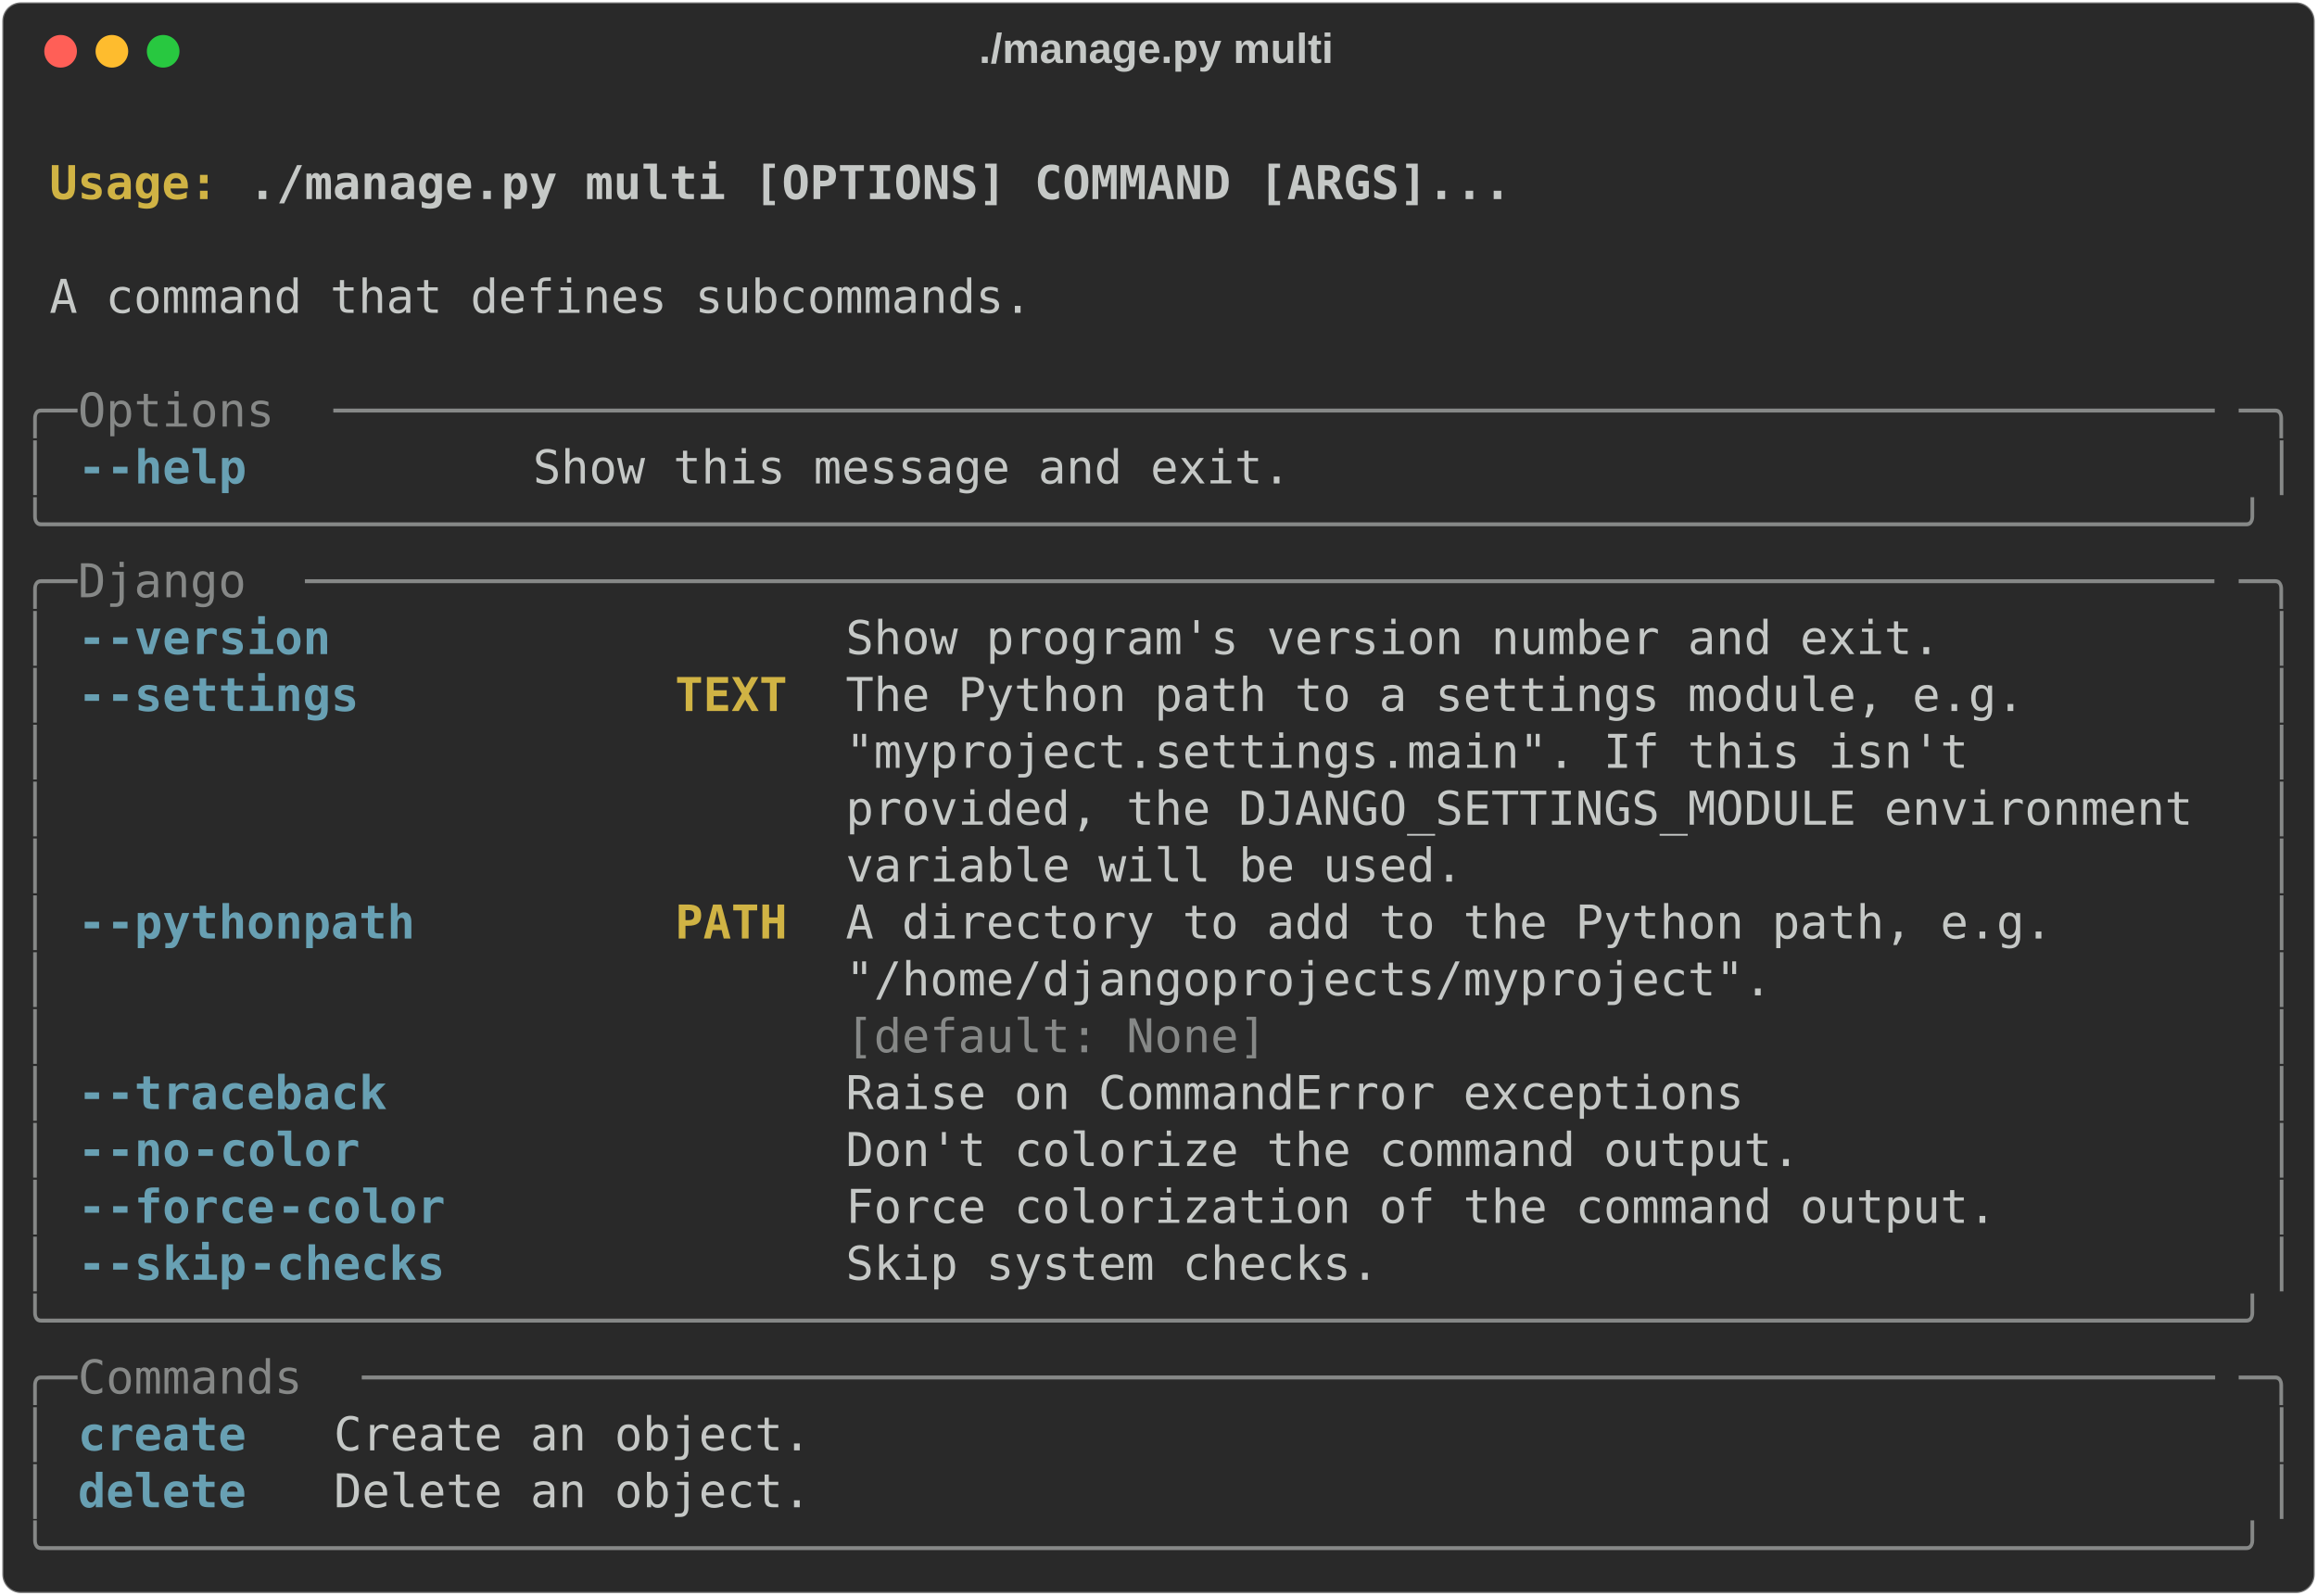
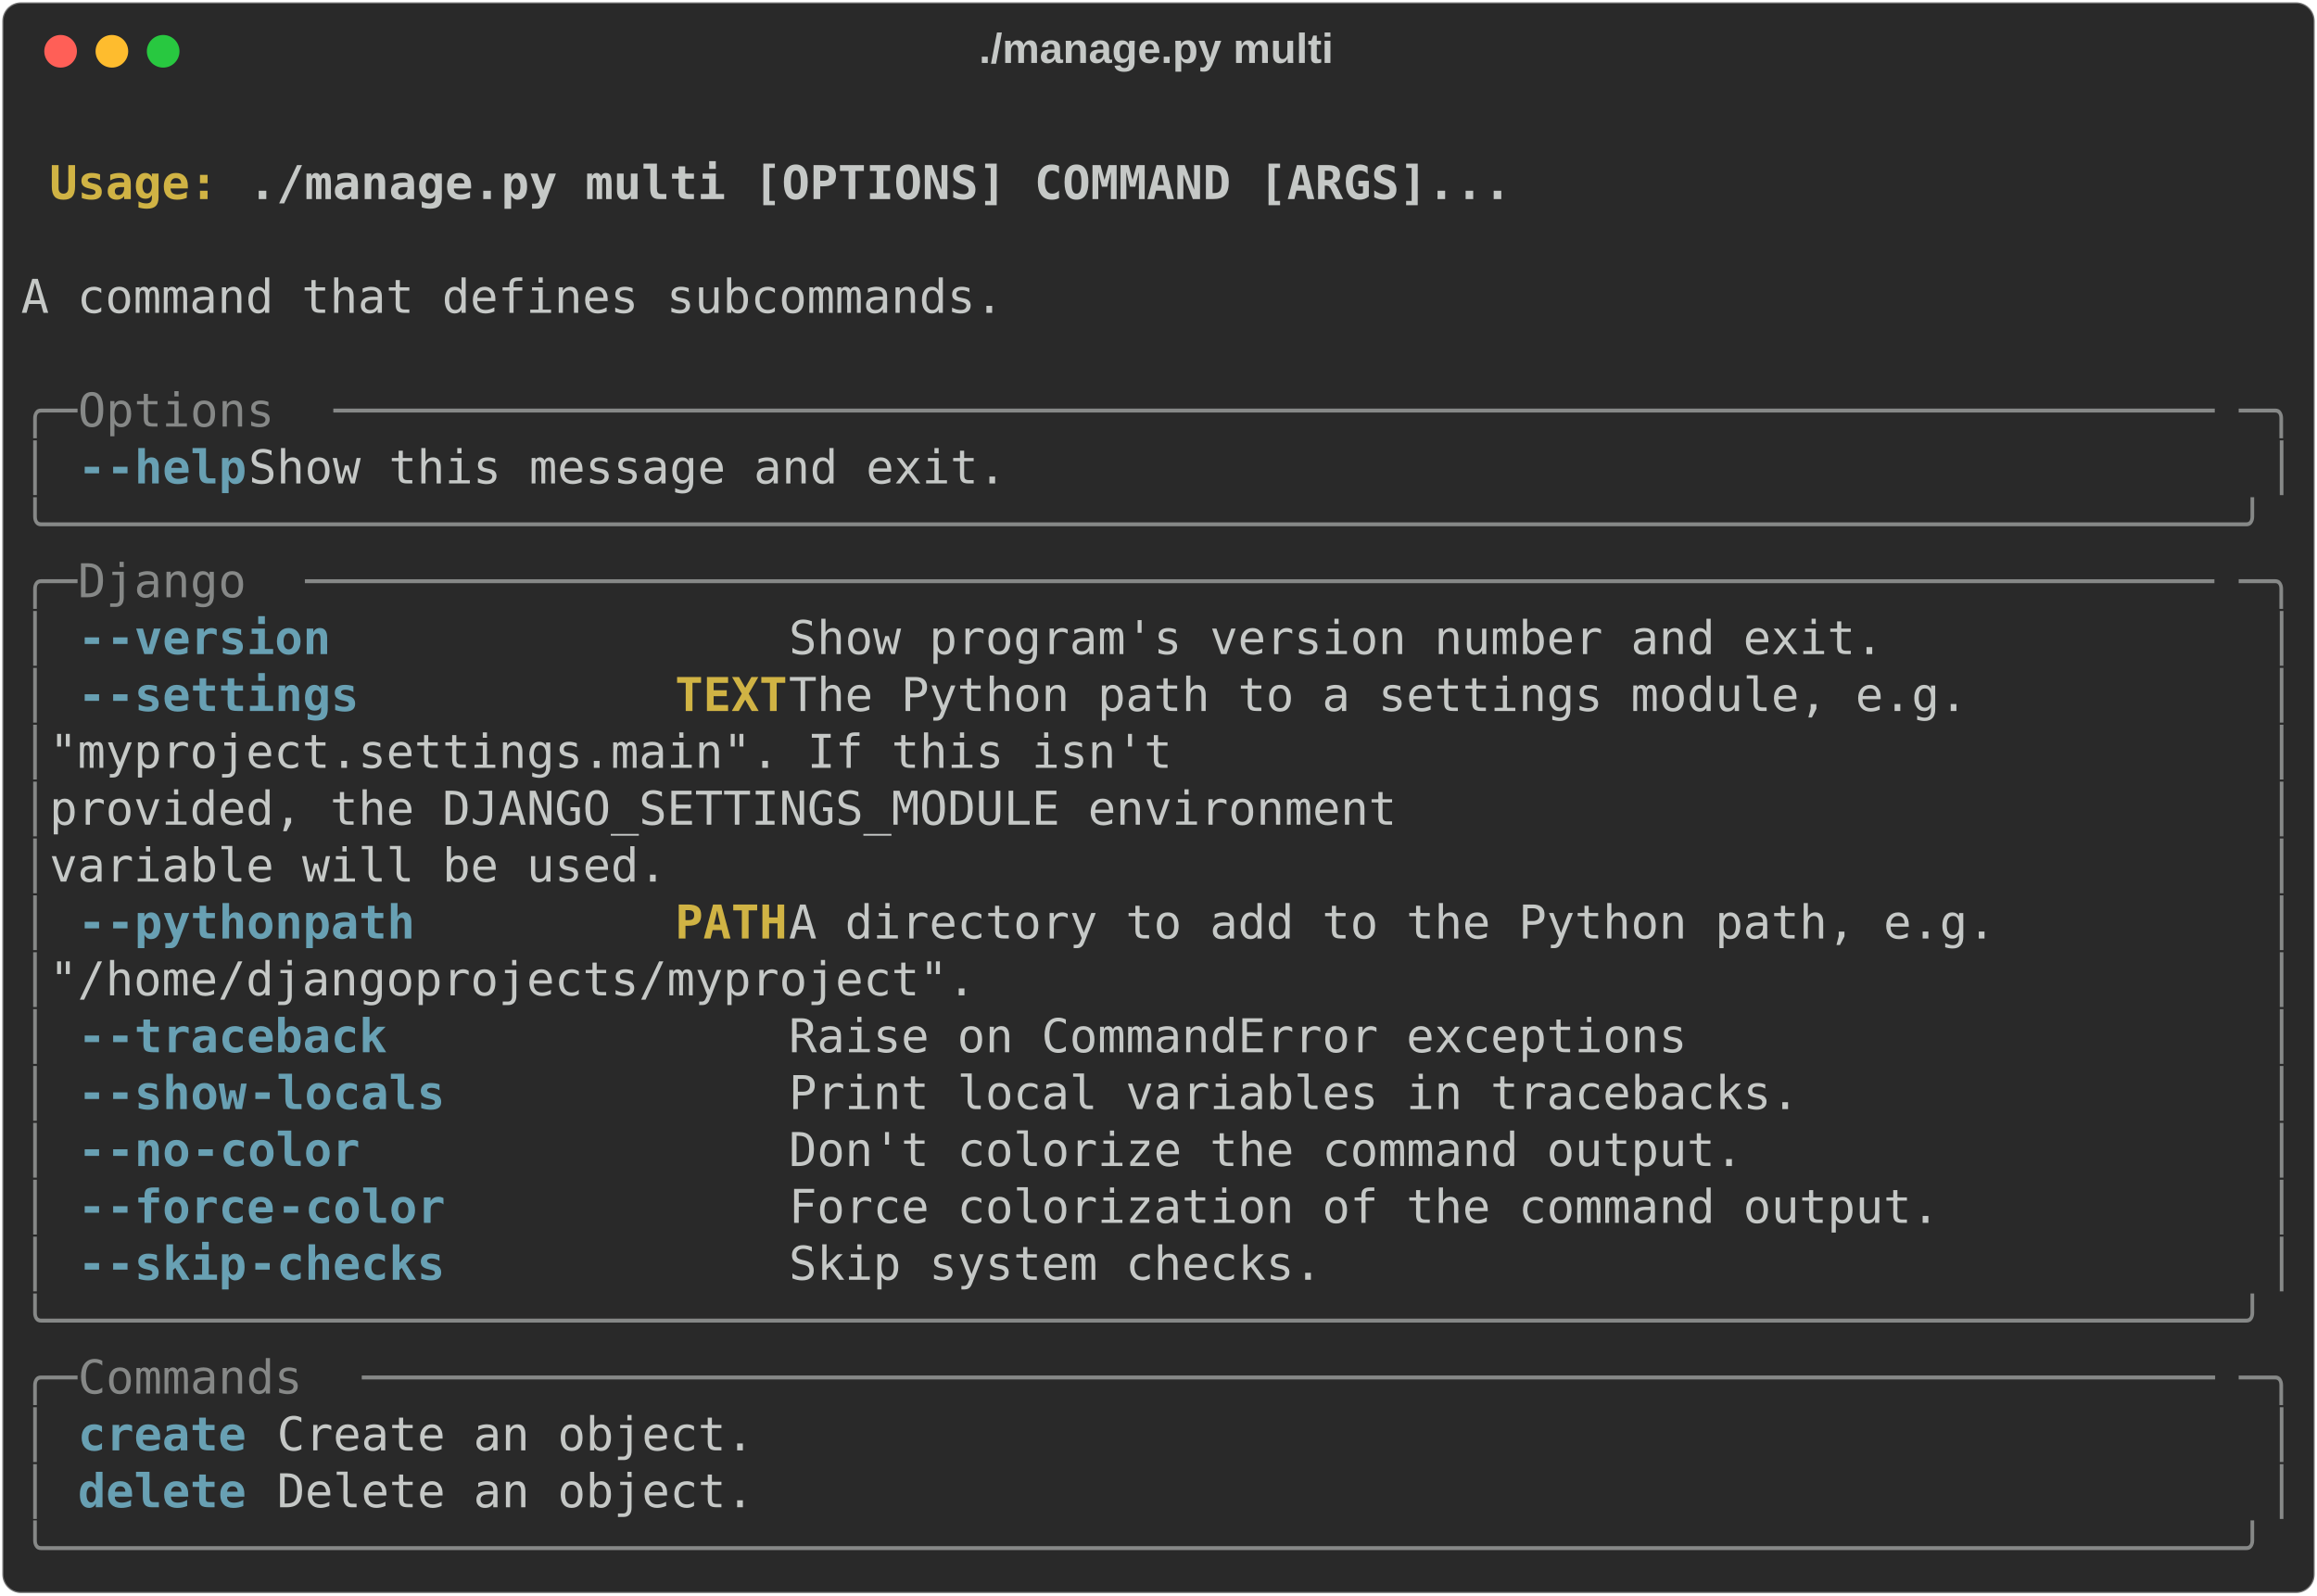
<svg xmlns="http://www.w3.org/2000/svg" class="rich-terminal" viewBox="0 0 994 684.4">
  <style>

    @font-face {
        font-family: "Fira Code";
        src: local("FiraCode-Regular"),
                url("https://cdnjs.cloudflare.com/ajax/libs/firacode/6.2.0/woff2/FiraCode-Regular.woff2") format("woff2"),
                url("https://cdnjs.cloudflare.com/ajax/libs/firacode/6.2.0/woff/FiraCode-Regular.woff") format("woff");
        font-style: normal;
        font-weight: 400;
    }
    @font-face {
        font-family: "Fira Code";
        src: local("FiraCode-Bold"),
                url("https://cdnjs.cloudflare.com/ajax/libs/firacode/6.2.0/woff2/FiraCode-Bold.woff2") format("woff2"),
                url("https://cdnjs.cloudflare.com/ajax/libs/firacode/6.2.0/woff/FiraCode-Bold.woff") format("woff");
        font-style: bold;
        font-weight: 700;
    }

-     .terminal-323946159-matrix {
+     .terminal-4016376267-matrix {
        font-family: Fira Code, monospace;
        font-size: 20px;
        line-height: 24.4px;
        font-variant-east-asian: full-width;
    }

-     .terminal-323946159-title {
+     .terminal-4016376267-title {
        font-size: 18px;
        font-weight: bold;
        font-family: arial;
    }

-     .terminal-323946159-r1 { fill: #c5c8c6;font-weight: bold }
- .terminal-323946159-r2 { fill: #c5c8c6 }
- .terminal-323946159-r3 { fill: #d0b344;font-weight: bold }
- .terminal-323946159-r4 { fill: #868887 }
- .terminal-323946159-r5 { fill: #68a0b3;font-weight: bold }
+     .terminal-4016376267-r1 { fill: #c5c8c6;font-weight: bold }
+ .terminal-4016376267-r2 { fill: #c5c8c6 }
+ .terminal-4016376267-r3 { fill: #d0b344;font-weight: bold }
+ .terminal-4016376267-r4 { fill: #868887 }
+ .terminal-4016376267-r5 { fill: #68a0b3;font-weight: bold }
    </style>
  <defs>
-     <clipPath id="terminal-323946159-clip-terminal">
+     <clipPath id="terminal-4016376267-clip-terminal">
      <rect x="0" y="0" width="975.0" height="633.4" />
    </clipPath>
-     <clipPath id="terminal-323946159-line-0">
+     <clipPath id="terminal-4016376267-line-0">
      <rect x="0" y="1.5" width="976" height="24.65" />
    </clipPath>
-     <clipPath id="terminal-323946159-line-1">
+     <clipPath id="terminal-4016376267-line-1">
      <rect x="0" y="25.9" width="976" height="24.65" />
    </clipPath>
-     <clipPath id="terminal-323946159-line-2">
+     <clipPath id="terminal-4016376267-line-2">
      <rect x="0" y="50.3" width="976" height="24.65" />
    </clipPath>
-     <clipPath id="terminal-323946159-line-3">
+     <clipPath id="terminal-4016376267-line-3">
      <rect x="0" y="74.7" width="976" height="24.65" />
    </clipPath>
-     <clipPath id="terminal-323946159-line-4">
+     <clipPath id="terminal-4016376267-line-4">
      <rect x="0" y="99.1" width="976" height="24.65" />
    </clipPath>
-     <clipPath id="terminal-323946159-line-5">
+     <clipPath id="terminal-4016376267-line-5">
      <rect x="0" y="123.5" width="976" height="24.65" />
    </clipPath>
-     <clipPath id="terminal-323946159-line-6">
+     <clipPath id="terminal-4016376267-line-6">
      <rect x="0" y="147.9" width="976" height="24.65" />
    </clipPath>
-     <clipPath id="terminal-323946159-line-7">
+     <clipPath id="terminal-4016376267-line-7">
      <rect x="0" y="172.3" width="976" height="24.65" />
    </clipPath>
-     <clipPath id="terminal-323946159-line-8">
+     <clipPath id="terminal-4016376267-line-8">
      <rect x="0" y="196.7" width="976" height="24.65" />
    </clipPath>
-     <clipPath id="terminal-323946159-line-9">
+     <clipPath id="terminal-4016376267-line-9">
      <rect x="0" y="221.1" width="976" height="24.65" />
    </clipPath>
-     <clipPath id="terminal-323946159-line-10">
+     <clipPath id="terminal-4016376267-line-10">
      <rect x="0" y="245.5" width="976" height="24.65" />
    </clipPath>
-     <clipPath id="terminal-323946159-line-11">
+     <clipPath id="terminal-4016376267-line-11">
      <rect x="0" y="269.9" width="976" height="24.65" />
    </clipPath>
-     <clipPath id="terminal-323946159-line-12">
+     <clipPath id="terminal-4016376267-line-12">
      <rect x="0" y="294.3" width="976" height="24.65" />
    </clipPath>
-     <clipPath id="terminal-323946159-line-13">
+     <clipPath id="terminal-4016376267-line-13">
      <rect x="0" y="318.7" width="976" height="24.65" />
    </clipPath>
-     <clipPath id="terminal-323946159-line-14">
+     <clipPath id="terminal-4016376267-line-14">
      <rect x="0" y="343.1" width="976" height="24.65" />
    </clipPath>
-     <clipPath id="terminal-323946159-line-15">
+     <clipPath id="terminal-4016376267-line-15">
      <rect x="0" y="367.5" width="976" height="24.65" />
    </clipPath>
-     <clipPath id="terminal-323946159-line-16">
+     <clipPath id="terminal-4016376267-line-16">
      <rect x="0" y="391.9" width="976" height="24.65" />
    </clipPath>
-     <clipPath id="terminal-323946159-line-17">
+     <clipPath id="terminal-4016376267-line-17">
      <rect x="0" y="416.3" width="976" height="24.65" />
    </clipPath>
-     <clipPath id="terminal-323946159-line-18">
+     <clipPath id="terminal-4016376267-line-18">
      <rect x="0" y="440.7" width="976" height="24.65" />
    </clipPath>
-     <clipPath id="terminal-323946159-line-19">
+     <clipPath id="terminal-4016376267-line-19">
      <rect x="0" y="465.1" width="976" height="24.65" />
    </clipPath>
-     <clipPath id="terminal-323946159-line-20">
+     <clipPath id="terminal-4016376267-line-20">
      <rect x="0" y="489.5" width="976" height="24.65" />
    </clipPath>
-     <clipPath id="terminal-323946159-line-21">
+     <clipPath id="terminal-4016376267-line-21">
      <rect x="0" y="513.9" width="976" height="24.65" />
    </clipPath>
-     <clipPath id="terminal-323946159-line-22">
+     <clipPath id="terminal-4016376267-line-22">
      <rect x="0" y="538.3" width="976" height="24.65" />
    </clipPath>
-     <clipPath id="terminal-323946159-line-23">
+     <clipPath id="terminal-4016376267-line-23">
      <rect x="0" y="562.7" width="976" height="24.65" />
    </clipPath>
-     <clipPath id="terminal-323946159-line-24">
+     <clipPath id="terminal-4016376267-line-24">
      <rect x="0" y="587.1" width="976" height="24.65" />
    </clipPath>
  </defs>
  <rect fill="#292929" stroke="rgba(255,255,255,0.35)" stroke-width="1" x="1" y="1" width="992" height="682.4" rx="8" />
-   <text class="terminal-323946159-title" fill="#c5c8c6" text-anchor="middle" x="496" y="27">./manage.py multi</text>
+   <text class="terminal-4016376267-title" fill="#c5c8c6" text-anchor="middle" x="496" y="27">./manage.py multi</text>
  <g transform="translate(26,22)">
    <circle cx="0" cy="0" r="7" fill="#ff5f57" />
    <circle cx="22" cy="0" r="7" fill="#febc2e" />
    <circle cx="44" cy="0" r="7" fill="#28c840" />
  </g>
-   <g transform="translate(9, 41)" clip-path="url(#terminal-323946159-clip-terminal)">
-     <g class="terminal-323946159-matrix">
-       <text class="terminal-323946159-r2" x="976" y="20" textLength="12.2" clip-path="url(#terminal-323946159-line-0)">
- </text>
-       <text class="terminal-323946159-r3" x="12.2" y="44.4" textLength="85.4" clip-path="url(#terminal-323946159-line-1)">Usage: </text>
-       <text class="terminal-323946159-r1" x="97.6" y="44.4" textLength="549" clip-path="url(#terminal-323946159-line-1)">./manage.py multi [OPTIONS] COMMAND [ARGS]...</text>
-       <text class="terminal-323946159-r2" x="976" y="44.4" textLength="12.2" clip-path="url(#terminal-323946159-line-1)">
- </text>
-       <text class="terminal-323946159-r2" x="976" y="68.8" textLength="12.2" clip-path="url(#terminal-323946159-line-2)">
- </text>
-       <text class="terminal-323946159-r2" x="12.2" y="93.2" textLength="427" clip-path="url(#terminal-323946159-line-3)">A command that defines subcommands.</text>
-       <text class="terminal-323946159-r2" x="976" y="93.2" textLength="12.2" clip-path="url(#terminal-323946159-line-3)">
- </text>
-       <text class="terminal-323946159-r2" x="976" y="117.6" textLength="12.2" clip-path="url(#terminal-323946159-line-4)">
- </text>
-       <text class="terminal-323946159-r4" x="0" y="142" textLength="24.4" clip-path="url(#terminal-323946159-line-5)">╭─</text>
-       <text class="terminal-323946159-r4" x="24.4" y="142" textLength="109.8" clip-path="url(#terminal-323946159-line-5)"> Options </text>
-       <text class="terminal-323946159-r4" x="134.2" y="142" textLength="817.4" clip-path="url(#terminal-323946159-line-5)">───────────────────────────────────────────────────────────────────</text>
-       <text class="terminal-323946159-r4" x="951.6" y="142" textLength="24.4" clip-path="url(#terminal-323946159-line-5)">─╮</text>
-       <text class="terminal-323946159-r2" x="976" y="142" textLength="12.2" clip-path="url(#terminal-323946159-line-5)">
- </text>
-       <text class="terminal-323946159-r4" x="0" y="166.4" textLength="12.2" clip-path="url(#terminal-323946159-line-6)">│</text>
-       <text class="terminal-323946159-r5" x="24.4" y="166.4" textLength="12.2" clip-path="url(#terminal-323946159-line-6)">-</text>
-       <text class="terminal-323946159-r5" x="36.6" y="166.4" textLength="61" clip-path="url(#terminal-323946159-line-6)">-help</text>
-       <text class="terminal-323946159-r2" x="219.6" y="166.4" textLength="329.4" clip-path="url(#terminal-323946159-line-6)">Show this message and exit.</text>
-       <text class="terminal-323946159-r4" x="963.8" y="166.4" textLength="12.2" clip-path="url(#terminal-323946159-line-6)">│</text>
-       <text class="terminal-323946159-r2" x="976" y="166.4" textLength="12.2" clip-path="url(#terminal-323946159-line-6)">
- </text>
-       <text class="terminal-323946159-r4" x="0" y="190.8" textLength="976" clip-path="url(#terminal-323946159-line-7)">╰──────────────────────────────────────────────────────────────────────────────╯</text>
-       <text class="terminal-323946159-r2" x="976" y="190.8" textLength="12.2" clip-path="url(#terminal-323946159-line-7)">
- </text>
-       <text class="terminal-323946159-r4" x="0" y="215.2" textLength="24.4" clip-path="url(#terminal-323946159-line-8)">╭─</text>
-       <text class="terminal-323946159-r4" x="24.4" y="215.2" textLength="97.6" clip-path="url(#terminal-323946159-line-8)"> Django </text>
-       <text class="terminal-323946159-r4" x="122" y="215.2" textLength="829.6" clip-path="url(#terminal-323946159-line-8)">────────────────────────────────────────────────────────────────────</text>
-       <text class="terminal-323946159-r4" x="951.6" y="215.2" textLength="24.4" clip-path="url(#terminal-323946159-line-8)">─╮</text>
-       <text class="terminal-323946159-r2" x="976" y="215.2" textLength="12.2" clip-path="url(#terminal-323946159-line-8)">
- </text>
-       <text class="terminal-323946159-r4" x="0" y="239.6" textLength="12.2" clip-path="url(#terminal-323946159-line-9)">│</text>
-       <text class="terminal-323946159-r5" x="24.4" y="239.6" textLength="12.2" clip-path="url(#terminal-323946159-line-9)">-</text>
-       <text class="terminal-323946159-r5" x="36.6" y="239.6" textLength="97.6" clip-path="url(#terminal-323946159-line-9)">-version</text>
-       <text class="terminal-323946159-r2" x="353.8" y="239.6" textLength="475.8" clip-path="url(#terminal-323946159-line-9)">Show program's version number and exit.</text>
-       <text class="terminal-323946159-r4" x="963.8" y="239.6" textLength="12.2" clip-path="url(#terminal-323946159-line-9)">│</text>
-       <text class="terminal-323946159-r2" x="976" y="239.6" textLength="12.2" clip-path="url(#terminal-323946159-line-9)">
- </text>
-       <text class="terminal-323946159-r4" x="0" y="264" textLength="12.2" clip-path="url(#terminal-323946159-line-10)">│</text>
-       <text class="terminal-323946159-r5" x="24.4" y="264" textLength="12.2" clip-path="url(#terminal-323946159-line-10)">-</text>
-       <text class="terminal-323946159-r5" x="36.6" y="264" textLength="109.8" clip-path="url(#terminal-323946159-line-10)">-settings</text>
-       <text class="terminal-323946159-r3" x="280.6" y="264" textLength="48.8" clip-path="url(#terminal-323946159-line-10)">TEXT</text>
-       <text class="terminal-323946159-r2" x="353.8" y="264" textLength="597.8" clip-path="url(#terminal-323946159-line-10)">The Python path to a settings module, e.g.       </text>
-       <text class="terminal-323946159-r4" x="963.8" y="264" textLength="12.2" clip-path="url(#terminal-323946159-line-10)">│</text>
-       <text class="terminal-323946159-r2" x="976" y="264" textLength="12.2" clip-path="url(#terminal-323946159-line-10)">
- </text>
-       <text class="terminal-323946159-r4" x="0" y="288.4" textLength="12.2" clip-path="url(#terminal-323946159-line-11)">│</text>
-       <text class="terminal-323946159-r2" x="353.8" y="288.4" textLength="597.8" clip-path="url(#terminal-323946159-line-11)">"myproject.settings.main". If this isn't         </text>
-       <text class="terminal-323946159-r4" x="963.8" y="288.4" textLength="12.2" clip-path="url(#terminal-323946159-line-11)">│</text>
-       <text class="terminal-323946159-r2" x="976" y="288.4" textLength="12.2" clip-path="url(#terminal-323946159-line-11)">
- </text>
-       <text class="terminal-323946159-r4" x="0" y="312.8" textLength="12.2" clip-path="url(#terminal-323946159-line-12)">│</text>
-       <text class="terminal-323946159-r2" x="353.8" y="312.8" textLength="597.8" clip-path="url(#terminal-323946159-line-12)">provided, the DJANGO_SETTINGS_MODULE environment </text>
-       <text class="terminal-323946159-r4" x="963.8" y="312.8" textLength="12.2" clip-path="url(#terminal-323946159-line-12)">│</text>
-       <text class="terminal-323946159-r2" x="976" y="312.8" textLength="12.2" clip-path="url(#terminal-323946159-line-12)">
- </text>
-       <text class="terminal-323946159-r4" x="0" y="337.2" textLength="12.2" clip-path="url(#terminal-323946159-line-13)">│</text>
-       <text class="terminal-323946159-r2" x="353.8" y="337.2" textLength="597.8" clip-path="url(#terminal-323946159-line-13)">variable will be used.                           </text>
-       <text class="terminal-323946159-r4" x="963.8" y="337.2" textLength="12.2" clip-path="url(#terminal-323946159-line-13)">│</text>
-       <text class="terminal-323946159-r2" x="976" y="337.2" textLength="12.2" clip-path="url(#terminal-323946159-line-13)">
- </text>
-       <text class="terminal-323946159-r4" x="0" y="361.6" textLength="12.2" clip-path="url(#terminal-323946159-line-14)">│</text>
-       <text class="terminal-323946159-r5" x="24.4" y="361.6" textLength="12.2" clip-path="url(#terminal-323946159-line-14)">-</text>
-       <text class="terminal-323946159-r5" x="36.6" y="361.6" textLength="134.2" clip-path="url(#terminal-323946159-line-14)">-pythonpath</text>
-       <text class="terminal-323946159-r3" x="280.6" y="361.6" textLength="48.8" clip-path="url(#terminal-323946159-line-14)">PATH</text>
-       <text class="terminal-323946159-r2" x="353.8" y="361.6" textLength="597.8" clip-path="url(#terminal-323946159-line-14)">A directory to add to the Python path, e.g.      </text>
-       <text class="terminal-323946159-r4" x="963.8" y="361.6" textLength="12.2" clip-path="url(#terminal-323946159-line-14)">│</text>
-       <text class="terminal-323946159-r2" x="976" y="361.6" textLength="12.2" clip-path="url(#terminal-323946159-line-14)">
- </text>
-       <text class="terminal-323946159-r4" x="0" y="386" textLength="12.2" clip-path="url(#terminal-323946159-line-15)">│</text>
-       <text class="terminal-323946159-r2" x="353.8" y="386" textLength="597.8" clip-path="url(#terminal-323946159-line-15)">"/home/djangoprojects/myproject".                </text>
-       <text class="terminal-323946159-r4" x="963.8" y="386" textLength="12.2" clip-path="url(#terminal-323946159-line-15)">│</text>
-       <text class="terminal-323946159-r2" x="976" y="386" textLength="12.2" clip-path="url(#terminal-323946159-line-15)">
- </text>
-       <text class="terminal-323946159-r4" x="0" y="410.4" textLength="12.2" clip-path="url(#terminal-323946159-line-16)">│</text>
-       <text class="terminal-323946159-r4" x="353.8" y="410.4" textLength="597.8" clip-path="url(#terminal-323946159-line-16)">[default: None]                                  </text>
-       <text class="terminal-323946159-r4" x="963.8" y="410.4" textLength="12.2" clip-path="url(#terminal-323946159-line-16)">│</text>
-       <text class="terminal-323946159-r2" x="976" y="410.4" textLength="12.2" clip-path="url(#terminal-323946159-line-16)">
- </text>
-       <text class="terminal-323946159-r4" x="0" y="434.8" textLength="12.2" clip-path="url(#terminal-323946159-line-17)">│</text>
-       <text class="terminal-323946159-r5" x="24.4" y="434.8" textLength="12.2" clip-path="url(#terminal-323946159-line-17)">-</text>
-       <text class="terminal-323946159-r5" x="36.6" y="434.8" textLength="122" clip-path="url(#terminal-323946159-line-17)">-traceback</text>
-       <text class="terminal-323946159-r2" x="353.8" y="434.8" textLength="390.4" clip-path="url(#terminal-323946159-line-17)">Raise on CommandError exceptions</text>
-       <text class="terminal-323946159-r4" x="963.8" y="434.8" textLength="12.2" clip-path="url(#terminal-323946159-line-17)">│</text>
-       <text class="terminal-323946159-r2" x="976" y="434.8" textLength="12.2" clip-path="url(#terminal-323946159-line-17)">
- </text>
-       <text class="terminal-323946159-r4" x="0" y="459.2" textLength="12.2" clip-path="url(#terminal-323946159-line-18)">│</text>
-       <text class="terminal-323946159-r5" x="24.4" y="459.2" textLength="12.2" clip-path="url(#terminal-323946159-line-18)">-</text>
-       <text class="terminal-323946159-r5" x="36.6" y="459.2" textLength="36.6" clip-path="url(#terminal-323946159-line-18)">-no</text>
-       <text class="terminal-323946159-r5" x="73.2" y="459.2" textLength="73.2" clip-path="url(#terminal-323946159-line-18)">-color</text>
-       <text class="terminal-323946159-r2" x="353.8" y="459.2" textLength="414.8" clip-path="url(#terminal-323946159-line-18)">Don't colorize the command output.</text>
-       <text class="terminal-323946159-r4" x="963.8" y="459.2" textLength="12.2" clip-path="url(#terminal-323946159-line-18)">│</text>
-       <text class="terminal-323946159-r2" x="976" y="459.2" textLength="12.2" clip-path="url(#terminal-323946159-line-18)">
- </text>
-       <text class="terminal-323946159-r4" x="0" y="483.6" textLength="12.2" clip-path="url(#terminal-323946159-line-19)">│</text>
-       <text class="terminal-323946159-r5" x="24.4" y="483.6" textLength="12.2" clip-path="url(#terminal-323946159-line-19)">-</text>
-       <text class="terminal-323946159-r5" x="36.6" y="483.6" textLength="73.2" clip-path="url(#terminal-323946159-line-19)">-force</text>
-       <text class="terminal-323946159-r5" x="109.8" y="483.6" textLength="73.2" clip-path="url(#terminal-323946159-line-19)">-color</text>
-       <text class="terminal-323946159-r2" x="353.8" y="483.6" textLength="500.2" clip-path="url(#terminal-323946159-line-19)">Force colorization of the command output.</text>
-       <text class="terminal-323946159-r4" x="963.8" y="483.6" textLength="12.2" clip-path="url(#terminal-323946159-line-19)">│</text>
-       <text class="terminal-323946159-r2" x="976" y="483.6" textLength="12.2" clip-path="url(#terminal-323946159-line-19)">
- </text>
-       <text class="terminal-323946159-r4" x="0" y="508" textLength="12.2" clip-path="url(#terminal-323946159-line-20)">│</text>
-       <text class="terminal-323946159-r5" x="24.4" y="508" textLength="12.2" clip-path="url(#terminal-323946159-line-20)">-</text>
-       <text class="terminal-323946159-r5" x="36.6" y="508" textLength="61" clip-path="url(#terminal-323946159-line-20)">-skip</text>
-       <text class="terminal-323946159-r5" x="97.6" y="508" textLength="85.4" clip-path="url(#terminal-323946159-line-20)">-checks</text>
-       <text class="terminal-323946159-r2" x="353.8" y="508" textLength="231.8" clip-path="url(#terminal-323946159-line-20)">Skip system checks.</text>
-       <text class="terminal-323946159-r4" x="963.8" y="508" textLength="12.2" clip-path="url(#terminal-323946159-line-20)">│</text>
-       <text class="terminal-323946159-r2" x="976" y="508" textLength="12.2" clip-path="url(#terminal-323946159-line-20)">
- </text>
-       <text class="terminal-323946159-r4" x="0" y="532.4" textLength="976" clip-path="url(#terminal-323946159-line-21)">╰──────────────────────────────────────────────────────────────────────────────╯</text>
-       <text class="terminal-323946159-r2" x="976" y="532.4" textLength="12.2" clip-path="url(#terminal-323946159-line-21)">
- </text>
-       <text class="terminal-323946159-r4" x="0" y="556.8" textLength="24.4" clip-path="url(#terminal-323946159-line-22)">╭─</text>
-       <text class="terminal-323946159-r4" x="24.4" y="556.8" textLength="122" clip-path="url(#terminal-323946159-line-22)"> Commands </text>
-       <text class="terminal-323946159-r4" x="146.4" y="556.8" textLength="805.2" clip-path="url(#terminal-323946159-line-22)">──────────────────────────────────────────────────────────────────</text>
-       <text class="terminal-323946159-r4" x="951.6" y="556.8" textLength="24.4" clip-path="url(#terminal-323946159-line-22)">─╮</text>
-       <text class="terminal-323946159-r2" x="976" y="556.8" textLength="12.2" clip-path="url(#terminal-323946159-line-22)">
- </text>
-       <text class="terminal-323946159-r4" x="0" y="581.2" textLength="12.2" clip-path="url(#terminal-323946159-line-23)">│</text>
-       <text class="terminal-323946159-r5" x="24.4" y="581.2" textLength="85.4" clip-path="url(#terminal-323946159-line-23)">create </text>
-       <text class="terminal-323946159-r2" x="134.2" y="581.2" textLength="817.4" clip-path="url(#terminal-323946159-line-23)">Create an object.                                                  </text>
-       <text class="terminal-323946159-r4" x="963.8" y="581.2" textLength="12.2" clip-path="url(#terminal-323946159-line-23)">│</text>
-       <text class="terminal-323946159-r2" x="976" y="581.2" textLength="12.2" clip-path="url(#terminal-323946159-line-23)">
- </text>
-       <text class="terminal-323946159-r4" x="0" y="605.6" textLength="12.2" clip-path="url(#terminal-323946159-line-24)">│</text>
-       <text class="terminal-323946159-r5" x="24.4" y="605.6" textLength="85.4" clip-path="url(#terminal-323946159-line-24)">delete </text>
-       <text class="terminal-323946159-r2" x="134.2" y="605.6" textLength="817.4" clip-path="url(#terminal-323946159-line-24)">Delete an object.                                                  </text>
-       <text class="terminal-323946159-r4" x="963.8" y="605.6" textLength="12.2" clip-path="url(#terminal-323946159-line-24)">│</text>
-       <text class="terminal-323946159-r2" x="976" y="605.6" textLength="12.2" clip-path="url(#terminal-323946159-line-24)">
- </text>
-       <text class="terminal-323946159-r4" x="0" y="630" textLength="976" clip-path="url(#terminal-323946159-line-25)">╰──────────────────────────────────────────────────────────────────────────────╯</text>
-       <text class="terminal-323946159-r2" x="976" y="630" textLength="12.2" clip-path="url(#terminal-323946159-line-25)">
+   <g transform="translate(9, 41)" clip-path="url(#terminal-4016376267-clip-terminal)">
+     <g class="terminal-4016376267-matrix">
+       <text class="terminal-4016376267-r2" x="976" y="20" textLength="12.2" clip-path="url(#terminal-4016376267-line-0)">
+ </text>
+       <text class="terminal-4016376267-r3" x="12.2" y="44.4" textLength="85.4" clip-path="url(#terminal-4016376267-line-1)">Usage: </text>
+       <text class="terminal-4016376267-r1" x="97.6" y="44.4" textLength="549" clip-path="url(#terminal-4016376267-line-1)">./manage.py multi [OPTIONS] COMMAND [ARGS]...</text>
+       <text class="terminal-4016376267-r2" x="976" y="44.4" textLength="12.2" clip-path="url(#terminal-4016376267-line-1)">
+ </text>
+       <text class="terminal-4016376267-r2" x="976" y="68.8" textLength="12.2" clip-path="url(#terminal-4016376267-line-2)">
+ </text>
+       <text class="terminal-4016376267-r2" x="0" y="93.2" textLength="976" clip-path="url(#terminal-4016376267-line-3)"> A command that defines subcommands.                                            </text>
+       <text class="terminal-4016376267-r2" x="976" y="93.2" textLength="12.2" clip-path="url(#terminal-4016376267-line-3)">
+ </text>
+       <text class="terminal-4016376267-r2" x="976" y="117.6" textLength="12.2" clip-path="url(#terminal-4016376267-line-4)">
+ </text>
+       <text class="terminal-4016376267-r4" x="0" y="142" textLength="24.4" clip-path="url(#terminal-4016376267-line-5)">╭─</text>
+       <text class="terminal-4016376267-r4" x="24.4" y="142" textLength="109.8" clip-path="url(#terminal-4016376267-line-5)"> Options </text>
+       <text class="terminal-4016376267-r4" x="134.2" y="142" textLength="817.4" clip-path="url(#terminal-4016376267-line-5)">───────────────────────────────────────────────────────────────────</text>
+       <text class="terminal-4016376267-r4" x="951.6" y="142" textLength="24.4" clip-path="url(#terminal-4016376267-line-5)">─╮</text>
+       <text class="terminal-4016376267-r2" x="976" y="142" textLength="12.2" clip-path="url(#terminal-4016376267-line-5)">
+ </text>
+       <text class="terminal-4016376267-r4" x="0" y="166.4" textLength="12.2" clip-path="url(#terminal-4016376267-line-6)">│</text>
+       <text class="terminal-4016376267-r5" x="24.4" y="166.4" textLength="12.2" clip-path="url(#terminal-4016376267-line-6)">-</text>
+       <text class="terminal-4016376267-r5" x="36.6" y="166.4" textLength="61" clip-path="url(#terminal-4016376267-line-6)">-help</text>
+       <text class="terminal-4016376267-r2" x="97.6" y="166.4" textLength="866.2" clip-path="url(#terminal-4016376267-line-6)">          Show this message and exit.                                  </text>
+       <text class="terminal-4016376267-r4" x="963.8" y="166.4" textLength="12.2" clip-path="url(#terminal-4016376267-line-6)">│</text>
+       <text class="terminal-4016376267-r2" x="976" y="166.4" textLength="12.2" clip-path="url(#terminal-4016376267-line-6)">
+ </text>
+       <text class="terminal-4016376267-r4" x="0" y="190.8" textLength="976" clip-path="url(#terminal-4016376267-line-7)">╰──────────────────────────────────────────────────────────────────────────────╯</text>
+       <text class="terminal-4016376267-r2" x="976" y="190.8" textLength="12.2" clip-path="url(#terminal-4016376267-line-7)">
+ </text>
+       <text class="terminal-4016376267-r4" x="0" y="215.2" textLength="24.4" clip-path="url(#terminal-4016376267-line-8)">╭─</text>
+       <text class="terminal-4016376267-r4" x="24.4" y="215.2" textLength="97.6" clip-path="url(#terminal-4016376267-line-8)"> Django </text>
+       <text class="terminal-4016376267-r4" x="122" y="215.2" textLength="829.6" clip-path="url(#terminal-4016376267-line-8)">────────────────────────────────────────────────────────────────────</text>
+       <text class="terminal-4016376267-r4" x="951.6" y="215.2" textLength="24.4" clip-path="url(#terminal-4016376267-line-8)">─╮</text>
+       <text class="terminal-4016376267-r2" x="976" y="215.2" textLength="12.2" clip-path="url(#terminal-4016376267-line-8)">
+ </text>
+       <text class="terminal-4016376267-r4" x="0" y="239.6" textLength="12.2" clip-path="url(#terminal-4016376267-line-9)">│</text>
+       <text class="terminal-4016376267-r5" x="24.4" y="239.6" textLength="12.2" clip-path="url(#terminal-4016376267-line-9)">-</text>
+       <text class="terminal-4016376267-r5" x="36.6" y="239.6" textLength="97.6" clip-path="url(#terminal-4016376267-line-9)">-version</text>
+       <text class="terminal-4016376267-r2" x="329.4" y="239.6" textLength="634.4" clip-path="url(#terminal-4016376267-line-9)">  Show program's version number and exit.           </text>
+       <text class="terminal-4016376267-r4" x="963.8" y="239.6" textLength="12.2" clip-path="url(#terminal-4016376267-line-9)">│</text>
+       <text class="terminal-4016376267-r2" x="976" y="239.6" textLength="12.2" clip-path="url(#terminal-4016376267-line-9)">
+ </text>
+       <text class="terminal-4016376267-r4" x="0" y="264" textLength="12.2" clip-path="url(#terminal-4016376267-line-10)">│</text>
+       <text class="terminal-4016376267-r5" x="24.4" y="264" textLength="12.2" clip-path="url(#terminal-4016376267-line-10)">-</text>
+       <text class="terminal-4016376267-r5" x="36.6" y="264" textLength="109.8" clip-path="url(#terminal-4016376267-line-10)">-settings</text>
+       <text class="terminal-4016376267-r3" x="280.6" y="264" textLength="48.8" clip-path="url(#terminal-4016376267-line-10)">TEXT</text>
+       <text class="terminal-4016376267-r2" x="329.4" y="264" textLength="634.4" clip-path="url(#terminal-4016376267-line-10)">  The Python path to a settings module, e.g.        </text>
+       <text class="terminal-4016376267-r4" x="963.8" y="264" textLength="12.2" clip-path="url(#terminal-4016376267-line-10)">│</text>
+       <text class="terminal-4016376267-r2" x="976" y="264" textLength="12.2" clip-path="url(#terminal-4016376267-line-10)">
+ </text>
+       <text class="terminal-4016376267-r4" x="0" y="288.4" textLength="12.2" clip-path="url(#terminal-4016376267-line-11)">│</text>
+       <text class="terminal-4016376267-r2" x="12.2" y="288.4" textLength="951.6" clip-path="url(#terminal-4016376267-line-11)">                            "myproject.settings.main". If this isn't          </text>
+       <text class="terminal-4016376267-r4" x="963.8" y="288.4" textLength="12.2" clip-path="url(#terminal-4016376267-line-11)">│</text>
+       <text class="terminal-4016376267-r2" x="976" y="288.4" textLength="12.2" clip-path="url(#terminal-4016376267-line-11)">
+ </text>
+       <text class="terminal-4016376267-r4" x="0" y="312.8" textLength="12.2" clip-path="url(#terminal-4016376267-line-12)">│</text>
+       <text class="terminal-4016376267-r2" x="12.2" y="312.8" textLength="951.6" clip-path="url(#terminal-4016376267-line-12)">                            provided, the DJANGO_SETTINGS_MODULE environment  </text>
+       <text class="terminal-4016376267-r4" x="963.8" y="312.8" textLength="12.2" clip-path="url(#terminal-4016376267-line-12)">│</text>
+       <text class="terminal-4016376267-r2" x="976" y="312.8" textLength="12.2" clip-path="url(#terminal-4016376267-line-12)">
+ </text>
+       <text class="terminal-4016376267-r4" x="0" y="337.2" textLength="12.2" clip-path="url(#terminal-4016376267-line-13)">│</text>
+       <text class="terminal-4016376267-r2" x="12.2" y="337.2" textLength="951.6" clip-path="url(#terminal-4016376267-line-13)">                            variable will be used.                            </text>
+       <text class="terminal-4016376267-r4" x="963.8" y="337.2" textLength="12.2" clip-path="url(#terminal-4016376267-line-13)">│</text>
+       <text class="terminal-4016376267-r2" x="976" y="337.2" textLength="12.2" clip-path="url(#terminal-4016376267-line-13)">
+ </text>
+       <text class="terminal-4016376267-r4" x="0" y="361.6" textLength="12.2" clip-path="url(#terminal-4016376267-line-14)">│</text>
+       <text class="terminal-4016376267-r5" x="24.4" y="361.6" textLength="12.2" clip-path="url(#terminal-4016376267-line-14)">-</text>
+       <text class="terminal-4016376267-r5" x="36.6" y="361.6" textLength="134.2" clip-path="url(#terminal-4016376267-line-14)">-pythonpath</text>
+       <text class="terminal-4016376267-r3" x="280.6" y="361.6" textLength="48.8" clip-path="url(#terminal-4016376267-line-14)">PATH</text>
+       <text class="terminal-4016376267-r2" x="329.4" y="361.6" textLength="634.4" clip-path="url(#terminal-4016376267-line-14)">  A directory to add to the Python path, e.g.       </text>
+       <text class="terminal-4016376267-r4" x="963.8" y="361.6" textLength="12.2" clip-path="url(#terminal-4016376267-line-14)">│</text>
+       <text class="terminal-4016376267-r2" x="976" y="361.6" textLength="12.2" clip-path="url(#terminal-4016376267-line-14)">
+ </text>
+       <text class="terminal-4016376267-r4" x="0" y="386" textLength="12.2" clip-path="url(#terminal-4016376267-line-15)">│</text>
+       <text class="terminal-4016376267-r2" x="12.2" y="386" textLength="951.6" clip-path="url(#terminal-4016376267-line-15)">                            "/home/djangoprojects/myproject".                 </text>
+       <text class="terminal-4016376267-r4" x="963.8" y="386" textLength="12.2" clip-path="url(#terminal-4016376267-line-15)">│</text>
+       <text class="terminal-4016376267-r2" x="976" y="386" textLength="12.2" clip-path="url(#terminal-4016376267-line-15)">
+ </text>
+       <text class="terminal-4016376267-r4" x="0" y="410.4" textLength="12.2" clip-path="url(#terminal-4016376267-line-16)">│</text>
+       <text class="terminal-4016376267-r5" x="24.4" y="410.4" textLength="12.2" clip-path="url(#terminal-4016376267-line-16)">-</text>
+       <text class="terminal-4016376267-r5" x="36.6" y="410.4" textLength="122" clip-path="url(#terminal-4016376267-line-16)">-traceback</text>
+       <text class="terminal-4016376267-r2" x="329.4" y="410.4" textLength="634.4" clip-path="url(#terminal-4016376267-line-16)">  Raise on CommandError exceptions                  </text>
+       <text class="terminal-4016376267-r4" x="963.8" y="410.4" textLength="12.2" clip-path="url(#terminal-4016376267-line-16)">│</text>
+       <text class="terminal-4016376267-r2" x="976" y="410.4" textLength="12.2" clip-path="url(#terminal-4016376267-line-16)">
+ </text>
+       <text class="terminal-4016376267-r4" x="0" y="434.8" textLength="12.2" clip-path="url(#terminal-4016376267-line-17)">│</text>
+       <text class="terminal-4016376267-r5" x="24.4" y="434.8" textLength="12.2" clip-path="url(#terminal-4016376267-line-17)">-</text>
+       <text class="terminal-4016376267-r5" x="36.6" y="434.8" textLength="61" clip-path="url(#terminal-4016376267-line-17)">-show</text>
+       <text class="terminal-4016376267-r5" x="97.6" y="434.8" textLength="85.4" clip-path="url(#terminal-4016376267-line-17)">-locals</text>
+       <text class="terminal-4016376267-r2" x="329.4" y="434.8" textLength="634.4" clip-path="url(#terminal-4016376267-line-17)">  Print local variables in tracebacks.              </text>
+       <text class="terminal-4016376267-r4" x="963.8" y="434.8" textLength="12.2" clip-path="url(#terminal-4016376267-line-17)">│</text>
+       <text class="terminal-4016376267-r2" x="976" y="434.8" textLength="12.2" clip-path="url(#terminal-4016376267-line-17)">
+ </text>
+       <text class="terminal-4016376267-r4" x="0" y="459.2" textLength="12.2" clip-path="url(#terminal-4016376267-line-18)">│</text>
+       <text class="terminal-4016376267-r5" x="24.4" y="459.2" textLength="12.2" clip-path="url(#terminal-4016376267-line-18)">-</text>
+       <text class="terminal-4016376267-r5" x="36.6" y="459.2" textLength="36.6" clip-path="url(#terminal-4016376267-line-18)">-no</text>
+       <text class="terminal-4016376267-r5" x="73.2" y="459.2" textLength="73.2" clip-path="url(#terminal-4016376267-line-18)">-color</text>
+       <text class="terminal-4016376267-r2" x="329.4" y="459.2" textLength="634.4" clip-path="url(#terminal-4016376267-line-18)">  Don't colorize the command output.                </text>
+       <text class="terminal-4016376267-r4" x="963.8" y="459.2" textLength="12.2" clip-path="url(#terminal-4016376267-line-18)">│</text>
+       <text class="terminal-4016376267-r2" x="976" y="459.2" textLength="12.2" clip-path="url(#terminal-4016376267-line-18)">
+ </text>
+       <text class="terminal-4016376267-r4" x="0" y="483.6" textLength="12.2" clip-path="url(#terminal-4016376267-line-19)">│</text>
+       <text class="terminal-4016376267-r5" x="24.4" y="483.6" textLength="12.2" clip-path="url(#terminal-4016376267-line-19)">-</text>
+       <text class="terminal-4016376267-r5" x="36.6" y="483.6" textLength="73.2" clip-path="url(#terminal-4016376267-line-19)">-force</text>
+       <text class="terminal-4016376267-r5" x="109.8" y="483.6" textLength="73.2" clip-path="url(#terminal-4016376267-line-19)">-color</text>
+       <text class="terminal-4016376267-r2" x="329.4" y="483.6" textLength="634.4" clip-path="url(#terminal-4016376267-line-19)">  Force colorization of the command output.         </text>
+       <text class="terminal-4016376267-r4" x="963.8" y="483.6" textLength="12.2" clip-path="url(#terminal-4016376267-line-19)">│</text>
+       <text class="terminal-4016376267-r2" x="976" y="483.6" textLength="12.2" clip-path="url(#terminal-4016376267-line-19)">
+ </text>
+       <text class="terminal-4016376267-r4" x="0" y="508" textLength="12.2" clip-path="url(#terminal-4016376267-line-20)">│</text>
+       <text class="terminal-4016376267-r5" x="24.4" y="508" textLength="12.2" clip-path="url(#terminal-4016376267-line-20)">-</text>
+       <text class="terminal-4016376267-r5" x="36.6" y="508" textLength="61" clip-path="url(#terminal-4016376267-line-20)">-skip</text>
+       <text class="terminal-4016376267-r5" x="97.6" y="508" textLength="85.4" clip-path="url(#terminal-4016376267-line-20)">-checks</text>
+       <text class="terminal-4016376267-r2" x="329.4" y="508" textLength="634.4" clip-path="url(#terminal-4016376267-line-20)">  Skip system checks.                               </text>
+       <text class="terminal-4016376267-r4" x="963.8" y="508" textLength="12.2" clip-path="url(#terminal-4016376267-line-20)">│</text>
+       <text class="terminal-4016376267-r2" x="976" y="508" textLength="12.2" clip-path="url(#terminal-4016376267-line-20)">
+ </text>
+       <text class="terminal-4016376267-r4" x="0" y="532.4" textLength="976" clip-path="url(#terminal-4016376267-line-21)">╰──────────────────────────────────────────────────────────────────────────────╯</text>
+       <text class="terminal-4016376267-r2" x="976" y="532.4" textLength="12.2" clip-path="url(#terminal-4016376267-line-21)">
+ </text>
+       <text class="terminal-4016376267-r4" x="0" y="556.8" textLength="24.4" clip-path="url(#terminal-4016376267-line-22)">╭─</text>
+       <text class="terminal-4016376267-r4" x="24.4" y="556.8" textLength="122" clip-path="url(#terminal-4016376267-line-22)"> Commands </text>
+       <text class="terminal-4016376267-r4" x="146.4" y="556.8" textLength="805.2" clip-path="url(#terminal-4016376267-line-22)">──────────────────────────────────────────────────────────────────</text>
+       <text class="terminal-4016376267-r4" x="951.6" y="556.8" textLength="24.4" clip-path="url(#terminal-4016376267-line-22)">─╮</text>
+       <text class="terminal-4016376267-r2" x="976" y="556.8" textLength="12.2" clip-path="url(#terminal-4016376267-line-22)">
+ </text>
+       <text class="terminal-4016376267-r4" x="0" y="581.2" textLength="12.2" clip-path="url(#terminal-4016376267-line-23)">│</text>
+       <text class="terminal-4016376267-r5" x="24.4" y="581.2" textLength="73.2" clip-path="url(#terminal-4016376267-line-23)">create</text>
+       <text class="terminal-4016376267-r2" x="109.8" y="581.2" textLength="854" clip-path="url(#terminal-4016376267-line-23)"> Create an object.                                                    </text>
+       <text class="terminal-4016376267-r4" x="963.8" y="581.2" textLength="12.2" clip-path="url(#terminal-4016376267-line-23)">│</text>
+       <text class="terminal-4016376267-r2" x="976" y="581.2" textLength="12.2" clip-path="url(#terminal-4016376267-line-23)">
+ </text>
+       <text class="terminal-4016376267-r4" x="0" y="605.6" textLength="12.2" clip-path="url(#terminal-4016376267-line-24)">│</text>
+       <text class="terminal-4016376267-r5" x="24.4" y="605.6" textLength="73.2" clip-path="url(#terminal-4016376267-line-24)">delete</text>
+       <text class="terminal-4016376267-r2" x="109.8" y="605.6" textLength="854" clip-path="url(#terminal-4016376267-line-24)"> Delete an object.                                                    </text>
+       <text class="terminal-4016376267-r4" x="963.8" y="605.6" textLength="12.2" clip-path="url(#terminal-4016376267-line-24)">│</text>
+       <text class="terminal-4016376267-r2" x="976" y="605.6" textLength="12.2" clip-path="url(#terminal-4016376267-line-24)">
+ </text>
+       <text class="terminal-4016376267-r4" x="0" y="630" textLength="976" clip-path="url(#terminal-4016376267-line-25)">╰──────────────────────────────────────────────────────────────────────────────╯</text>
+       <text class="terminal-4016376267-r2" x="976" y="630" textLength="12.2" clip-path="url(#terminal-4016376267-line-25)">
</text>
    </g>
  </g>
</svg>
